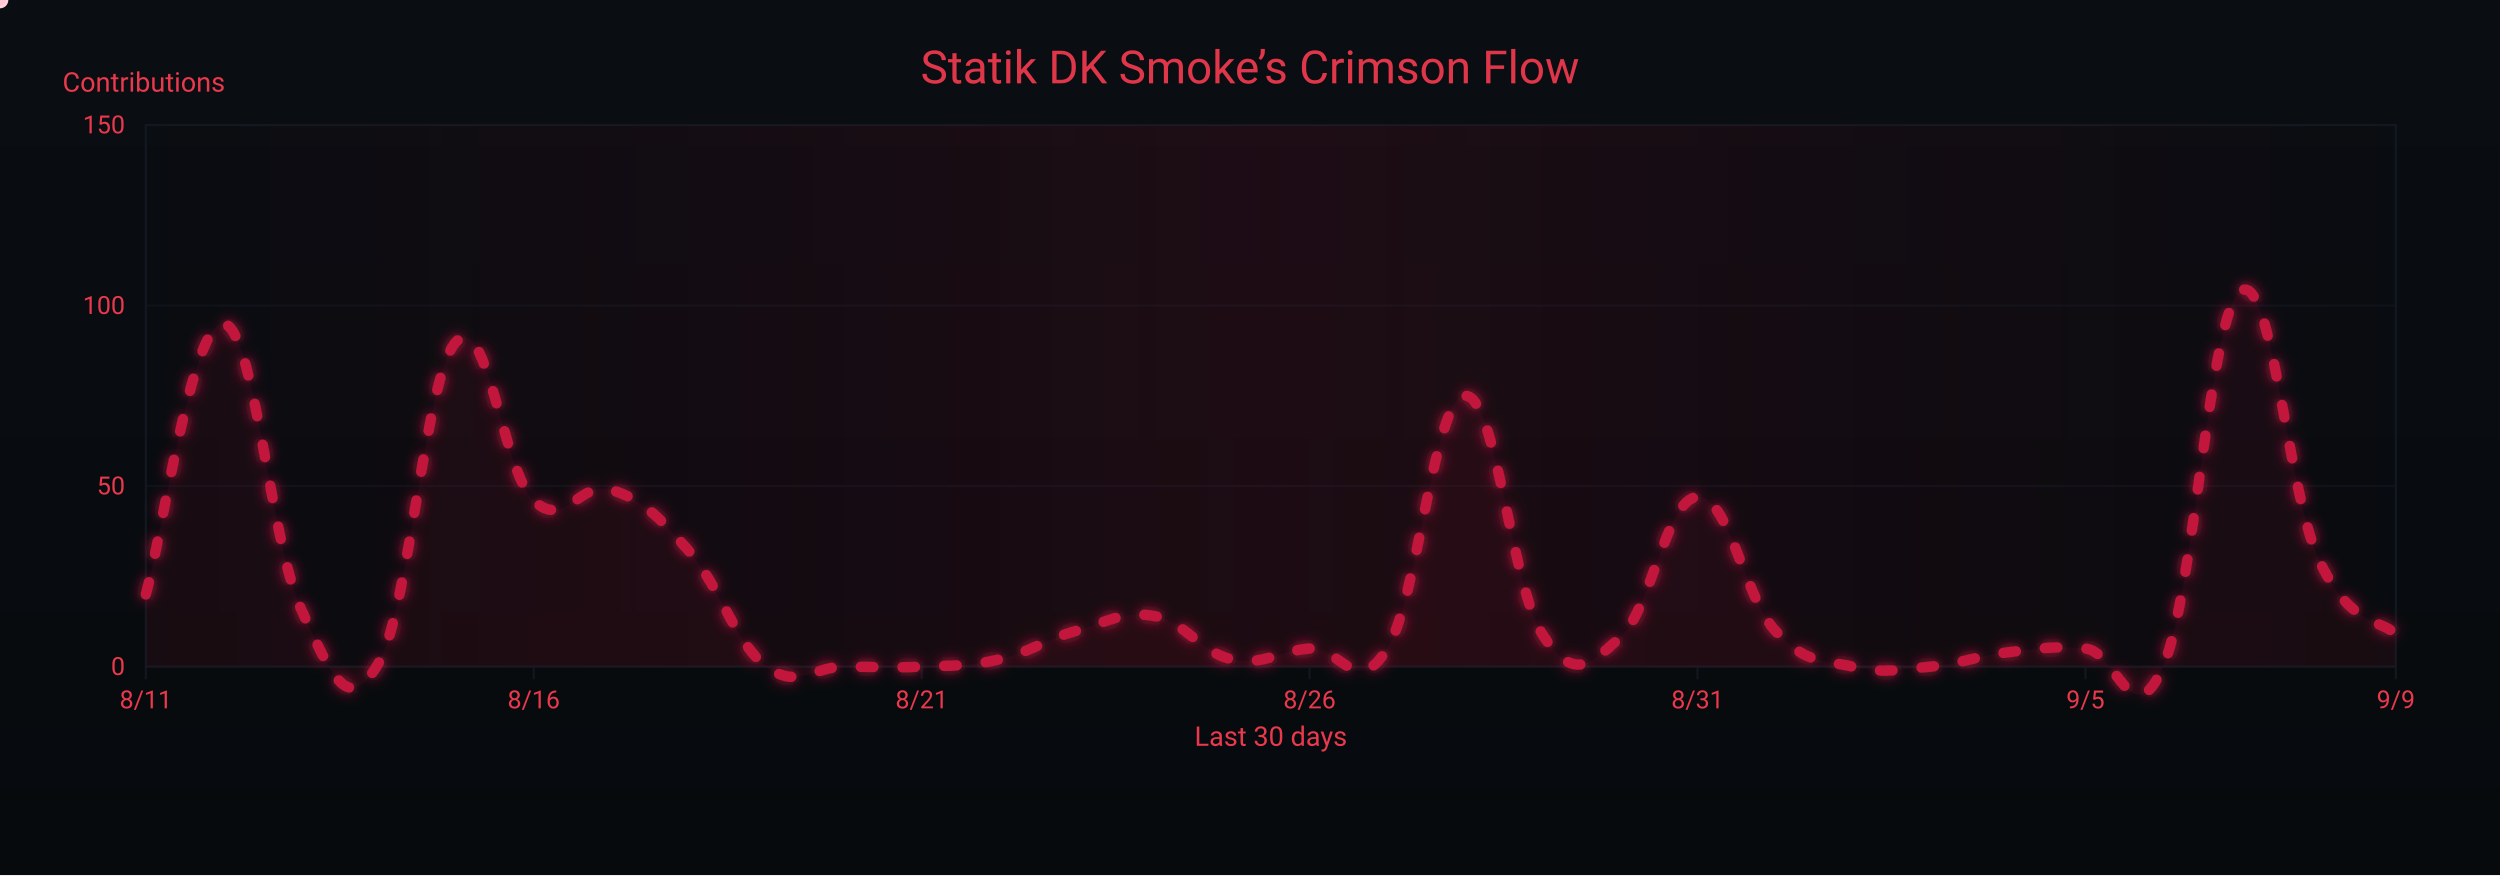
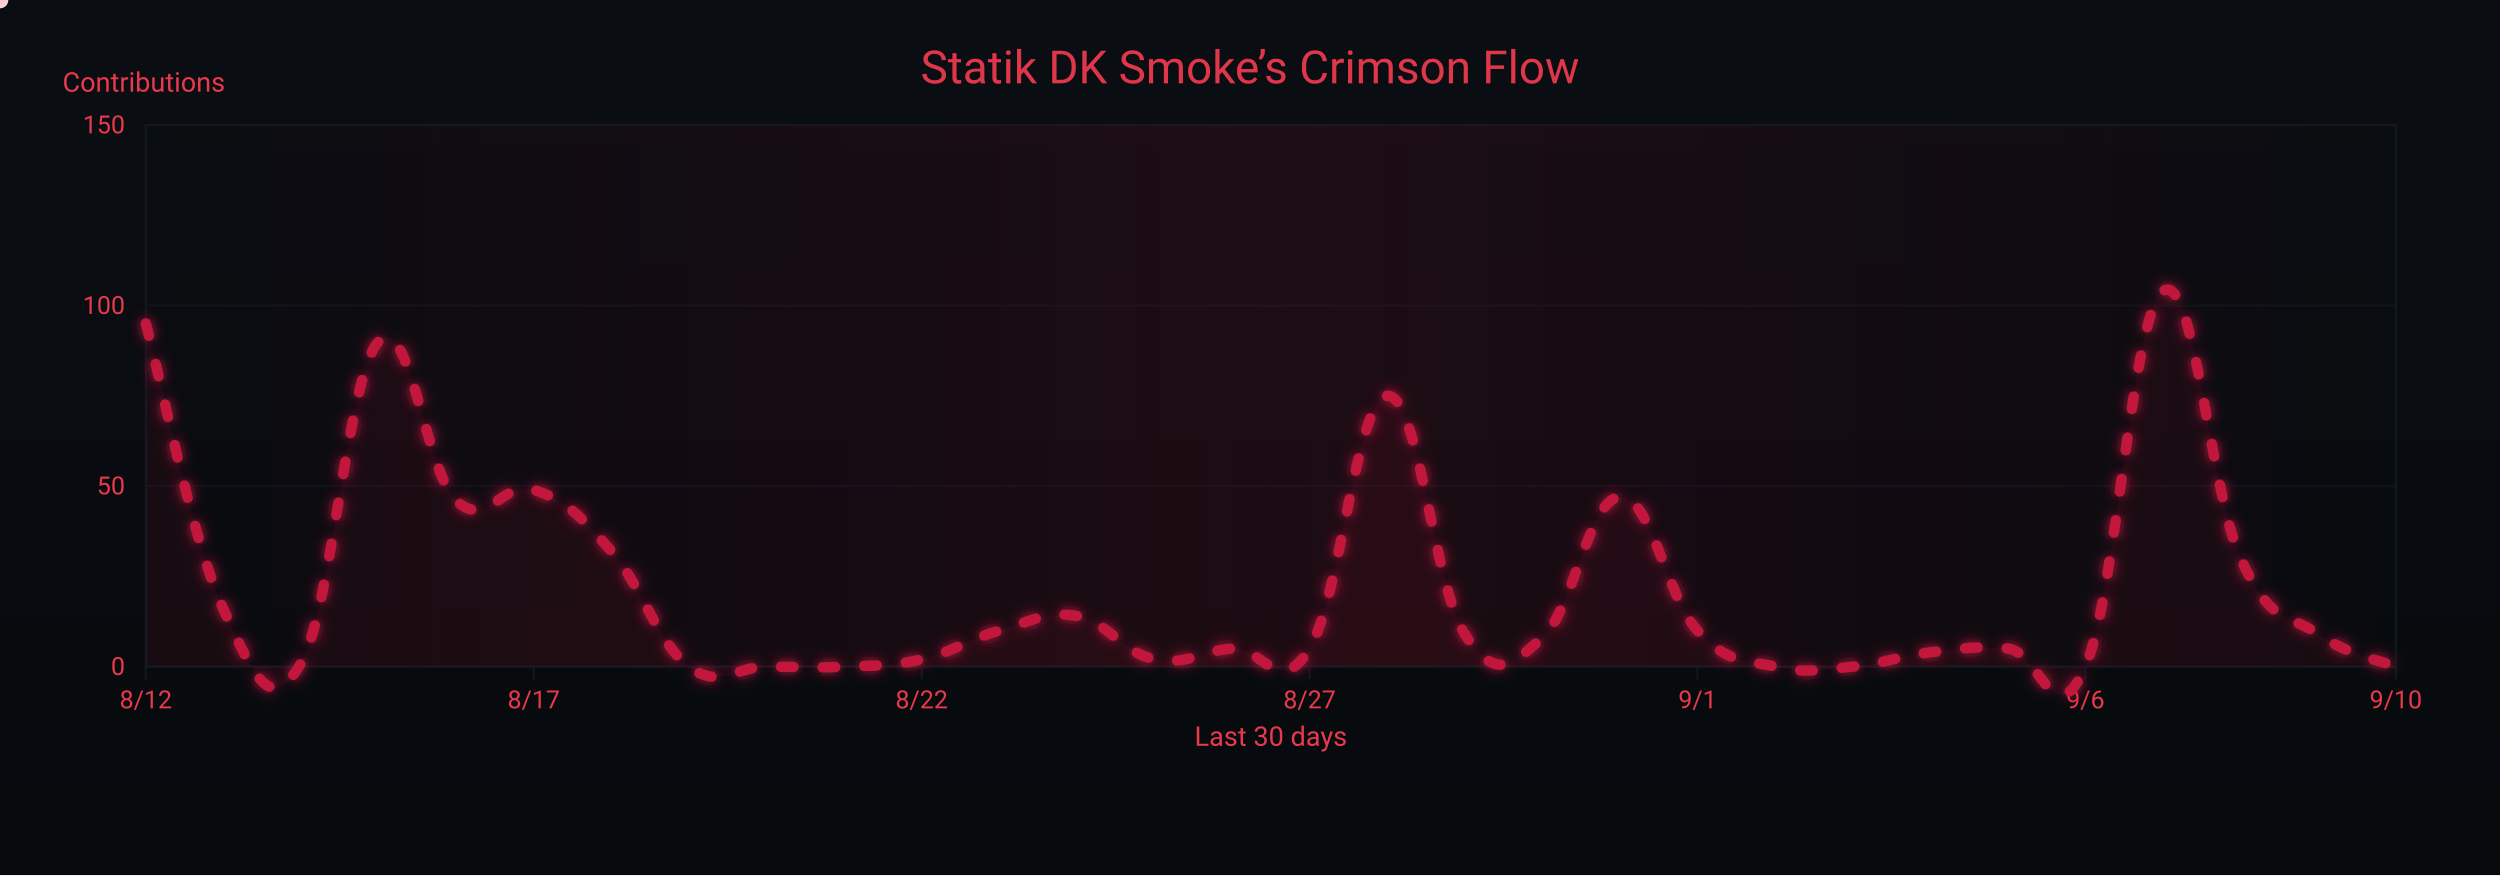
<svg xmlns="http://www.w3.org/2000/svg" width="1200" height="420" viewBox="0 0 1200 420" role="img" aria-label="Crimson Flow Graph">
  <defs>
    <linearGradient id="bgGrad" x1="0" y1="0" x2="0" y2="1">
      <stop offset="0%" stop-color="#0a0d12" />
      <stop offset="100%" stop-color="#070a0d" />
    </linearGradient>
    <filter id="glow">
      <feGaussianBlur stdDeviation="3" result="b1" />
      <feMerge>
        <feMergeNode in="b1" />
        <feMergeNode in="SourceGraphic" />
      </feMerge>
    </filter>
    <linearGradient id="sheen" x1="0" y1="0" x2="1" y2="0">
      <stop offset="0%" stop-color="#9b0e2a" stop-opacity="0" />
      <stop offset="50%" stop-color="#9b0e2a" stop-opacity=".14" />
      <stop offset="100%" stop-color="#9b0e2a" stop-opacity="0" />
      <animateTransform attributeName="gradientTransform" type="translate" from="-1 0" to="1 0" dur="9s" repeatCount="indefinite" />
    </linearGradient>
  </defs>
  <rect width="1200" height="420" fill="url(#bgGrad)" />
  <rect x="70" y="60" width="1080" height="260" fill="none" stroke="#121821" stroke-width="1" />
  <g font-family="ui-sans-serif,system-ui,-apple-system,Segoe UI,Roboto,Ubuntu,Arial" font-size="12">
    <path d="M70,320.0 H1150" stroke="#121821" stroke-width="1" opacity="0.6" />
    <text x="60" y="324.0" text-anchor="end" fill="#ea384c">0</text>
    <path d="M70,233.3 H1150" stroke="#121821" stroke-width="1" opacity="0.6" />
    <text x="60" y="237.3" text-anchor="end" fill="#ea384c">50</text>
    <path d="M70,146.7 H1150" stroke="#121821" stroke-width="1" opacity="0.6" />
    <text x="60" y="150.7" text-anchor="end" fill="#ea384c">100</text>
    <path d="M70,60.0 H1150" stroke="#121821" stroke-width="1" opacity="0.6" />
    <text x="60" y="64.0" text-anchor="end" fill="#ea384c">150</text>
    <text x="30" y="44" fill="#ea384c" font-size="13">Contributions</text>
  </g>
  <g font-family="ui-sans-serif,system-ui,-apple-system,Segoe UI,Roboto,Ubuntu,Arial" font-size="12">
    <path d="M70.0,320 V326" stroke="#121821" stroke-width="1" />
-     <text x="70.0" y="340" text-anchor="middle" fill="#ea384c">8/11</text>
+     <text x="70.0" y="340" text-anchor="middle" fill="#ea384c">8/12</text>
    <path d="M256.2,320 V326" stroke="#121821" stroke-width="1" />
-     <text x="256.2" y="340" text-anchor="middle" fill="#ea384c">8/16</text>
+     <text x="256.2" y="340" text-anchor="middle" fill="#ea384c">8/17</text>
    <path d="M442.4,320 V326" stroke="#121821" stroke-width="1" />
-     <text x="442.4" y="340" text-anchor="middle" fill="#ea384c">8/21</text>
+     <text x="442.4" y="340" text-anchor="middle" fill="#ea384c">8/22</text>
    <path d="M628.6,320 V326" stroke="#121821" stroke-width="1" />
-     <text x="628.6" y="340" text-anchor="middle" fill="#ea384c">8/26</text>
+     <text x="628.6" y="340" text-anchor="middle" fill="#ea384c">8/27</text>
    <path d="M814.8,320 V326" stroke="#121821" stroke-width="1" />
-     <text x="814.8" y="340" text-anchor="middle" fill="#ea384c">8/31</text>
+     <text x="814.8" y="340" text-anchor="middle" fill="#ea384c">9/1</text>
    <path d="M1001.0,320 V326" stroke="#121821" stroke-width="1" />
-     <text x="1001.0" y="340" text-anchor="middle" fill="#ea384c">9/5</text>
+     <text x="1001.0" y="340" text-anchor="middle" fill="#ea384c">9/6</text>
    <path d="M1150.0,320 V326" stroke="#121821" stroke-width="1" />
-     <text x="1150.0" y="340" text-anchor="middle" fill="#ea384c">9/9</text>
+     <text x="1150.0" y="340" text-anchor="middle" fill="#ea384c">9/10</text>
    <text x="610" y="358" text-anchor="middle" fill="#ea384c" font-size="13">Last 30 days</text>
  </g>
  <rect x="70" y="60" width="1080" height="260" fill="url(#sheen)" />
  <text x="600" y="40" text-anchor="middle" font-family="ui-sans-serif,system-ui,-apple-system,Segoe UI,Roboto,Ubuntu,Arial" font-size="22" fill="#ea384c" opacity=".95">Statik DK Smoke’s Crimson Flow</text>
-   <path d="M70.0,285.3 C77.4,259.3 92.3,153.9 107.2,155.3 C122.1,156.7 129.6,259.7 144.5,292.3 C159.4,324.9 166.8,343.9 181.7,318.3 C196.6,292.6 204.1,179.6 219.0,164.0 C233.9,148.4 241.3,226.1 256.2,240.3 C271.1,254.5 278.6,230.2 293.4,235.1 C308.3,239.9 315.8,247.5 330.7,264.5 C345.6,281.5 353.0,308.9 367.9,320.0 C382.8,331.1 390.3,320.0 405.2,320.0 C420.1,320.0 427.5,320.7 442.4,320.0 C457.3,319.3 464.8,320.0 479.7,316.5 C494.6,313.1 502.0,306.8 516.9,302.7 C531.8,298.5 539.2,293.0 554.1,295.7 C569.0,298.5 576.5,313.4 591.4,316.5 C606.3,319.7 613.7,312.4 628.6,311.3 C643.5,310.3 651.0,335.6 665.9,311.3 C680.8,287.1 688.2,191.4 703.1,190.0 C718.0,188.6 725.4,281.2 740.3,304.4 C755.2,327.6 762.7,319.3 777.6,306.1 C792.5,293.0 799.9,239.2 814.8,238.5 C829.7,237.8 837.2,286.4 852.1,302.7 C867.0,319.0 874.4,316.5 889.3,320.0 C904.2,323.5 911.7,321.4 926.6,320.0 C941.4,318.6 948.9,314.8 963.8,313.1 C978.7,311.3 986.1,309.9 1001.0,311.3 C1015.9,312.7 1023.4,354.3 1038.3,320.0 C1053.2,285.7 1060.6,150.1 1075.5,139.7 C1090.4,129.3 1097.9,235.1 1112.8,268.0 C1127.7,300.9 1142.6,297.1 1150.0,304.4 L 1150,320 L 70,320 Z" fill="#7a0f26" opacity=".13">
+   <path d="M70.0,155.3 C77.4,182.7 92.3,259.7 107.2,292.3 C122.1,324.9 129.6,343.9 144.5,318.3 C159.4,292.6 166.8,179.6 181.7,164.0 C196.6,148.4 204.1,226.1 219.0,240.3 C233.9,254.5 241.3,230.2 256.2,235.1 C271.1,239.9 278.6,247.5 293.4,264.5 C308.3,281.5 315.8,308.9 330.7,320.0 C345.6,331.1 353.0,320.0 367.9,320.0 C382.8,320.0 390.3,320.7 405.2,320.0 C420.1,319.3 427.5,320.0 442.4,316.5 C457.3,313.1 464.8,306.8 479.7,302.7 C494.6,298.5 502.0,293.0 516.9,295.7 C531.8,298.5 539.2,313.4 554.1,316.5 C569.0,319.7 576.5,312.4 591.4,311.3 C606.3,310.3 613.7,335.6 628.6,311.3 C643.5,287.1 651.0,191.4 665.9,190.0 C680.8,188.6 688.2,281.2 703.1,304.4 C718.0,327.6 725.4,319.3 740.3,306.1 C755.2,293.0 762.7,239.2 777.6,238.5 C792.5,237.8 799.9,286.4 814.8,302.7 C829.7,319.0 837.2,316.5 852.1,320.0 C867.0,323.5 874.4,321.4 889.3,320.0 C904.2,318.6 911.7,314.8 926.6,313.1 C941.4,311.3 948.9,309.9 963.8,311.3 C978.7,312.7 986.1,354.3 1001.0,320.0 C1015.9,285.7 1023.4,150.1 1038.3,139.7 C1053.2,129.3 1060.6,235.1 1075.5,268.0 C1090.4,300.9 1097.9,294.0 1112.8,304.4 C1127.7,314.8 1142.6,316.9 1150.0,320.0 L 1150,320 L 70,320 Z" fill="#7a0f26" opacity=".13">
    <animate attributeName="opacity" values=".10;.17;.10" dur="6s" repeatCount="indefinite" />
  </path>
-   <path id="curve" d="M70.0,285.3 C77.4,259.3 92.3,153.9 107.2,155.3 C122.1,156.7 129.6,259.7 144.5,292.3 C159.4,324.9 166.8,343.9 181.7,318.3 C196.6,292.6 204.1,179.6 219.0,164.0 C233.9,148.4 241.3,226.1 256.2,240.3 C271.1,254.5 278.6,230.2 293.4,235.1 C308.3,239.9 315.8,247.5 330.7,264.5 C345.6,281.5 353.0,308.9 367.9,320.0 C382.8,331.1 390.3,320.0 405.2,320.0 C420.1,320.0 427.5,320.7 442.4,320.0 C457.3,319.3 464.8,320.0 479.7,316.5 C494.6,313.1 502.0,306.8 516.9,302.7 C531.8,298.5 539.2,293.0 554.1,295.7 C569.0,298.5 576.5,313.4 591.4,316.5 C606.3,319.7 613.7,312.4 628.6,311.3 C643.5,310.3 651.0,335.6 665.9,311.3 C680.8,287.1 688.2,191.4 703.1,190.0 C718.0,188.6 725.4,281.2 740.3,304.4 C755.2,327.6 762.7,319.3 777.6,306.1 C792.5,293.0 799.9,239.2 814.8,238.5 C829.7,237.8 837.2,286.4 852.1,302.7 C867.0,319.0 874.4,316.5 889.3,320.0 C904.2,323.5 911.7,321.4 926.6,320.0 C941.4,318.6 948.9,314.8 963.8,313.1 C978.7,311.3 986.1,309.9 1001.0,311.3 C1015.9,312.7 1023.4,354.3 1038.3,320.0 C1053.2,285.7 1060.6,150.1 1075.5,139.7 C1090.4,129.3 1097.9,235.1 1112.8,268.0 C1127.7,300.9 1142.6,297.1 1150.0,304.4" fill="none" stroke="#c3193d" stroke-width="5" stroke-linecap="round" stroke-linejoin="round" stroke-dasharray="6 14" filter="url(#glow)">
+   <path id="curve" d="M70.0,155.3 C77.4,182.7 92.3,259.7 107.2,292.3 C122.1,324.9 129.6,343.9 144.5,318.3 C159.4,292.6 166.8,179.6 181.7,164.0 C196.6,148.4 204.1,226.1 219.0,240.3 C233.9,254.5 241.3,230.2 256.2,235.1 C271.1,239.9 278.6,247.5 293.4,264.5 C308.3,281.5 315.8,308.9 330.7,320.0 C345.6,331.1 353.0,320.0 367.9,320.0 C382.8,320.0 390.3,320.7 405.2,320.0 C420.1,319.3 427.5,320.0 442.4,316.5 C457.3,313.1 464.8,306.8 479.7,302.7 C494.6,298.5 502.0,293.0 516.9,295.7 C531.8,298.5 539.2,313.4 554.1,316.5 C569.0,319.7 576.5,312.4 591.4,311.3 C606.3,310.3 613.7,335.6 628.6,311.3 C643.5,287.1 651.0,191.4 665.9,190.0 C680.8,188.6 688.2,281.2 703.1,304.4 C718.0,327.6 725.4,319.3 740.3,306.1 C755.2,293.0 762.7,239.2 777.6,238.5 C792.5,237.8 799.9,286.4 814.8,302.7 C829.7,319.0 837.2,316.5 852.1,320.0 C867.0,323.5 874.4,321.4 889.3,320.0 C904.2,318.6 911.7,314.8 926.6,313.1 C941.4,311.3 948.9,309.9 963.8,311.3 C978.7,312.7 986.1,354.3 1001.0,320.0 C1015.9,285.7 1023.4,150.1 1038.3,139.7 C1053.2,129.3 1060.6,235.1 1075.5,268.0 C1090.4,300.9 1097.9,294.0 1112.8,304.4 C1127.7,314.8 1142.6,316.9 1150.0,320.0" fill="none" stroke="#c3193d" stroke-width="5" stroke-linecap="round" stroke-linejoin="round" stroke-dasharray="6 14" filter="url(#glow)">
    <animate attributeName="stroke-dashoffset" values="0;-220" dur="4.8s" repeatCount="indefinite" />
  </path>
  <g fill="#ffd1db">
    <circle r="4">
      <animateMotion dur="7s" rotate="auto" repeatCount="indefinite">
        <mpath href="#curve" />
      </animateMotion>
      <animate attributeName="opacity" values="1;.3;1" dur="2.2s" repeatCount="indefinite" />
    </circle>
    <circle r="3" fill="#ffffff">
      <animateMotion dur="8.2s" begin="1s" rotate="auto" repeatCount="indefinite">
        <mpath href="#curve" />
      </animateMotion>
      <animate attributeName="opacity" values=".7;.2;.7" dur="2.4s" repeatCount="indefinite" />
    </circle>
    <circle r="3" fill="#ffc7d3">
      <animateMotion dur="6s" begin="2s" rotate="auto" repeatCount="indefinite">
        <mpath href="#curve" />
      </animateMotion>
      <animate attributeName="opacity" values=".8;.3;.8" dur="2s" repeatCount="indefinite" />
    </circle>
  </g>
</svg>
